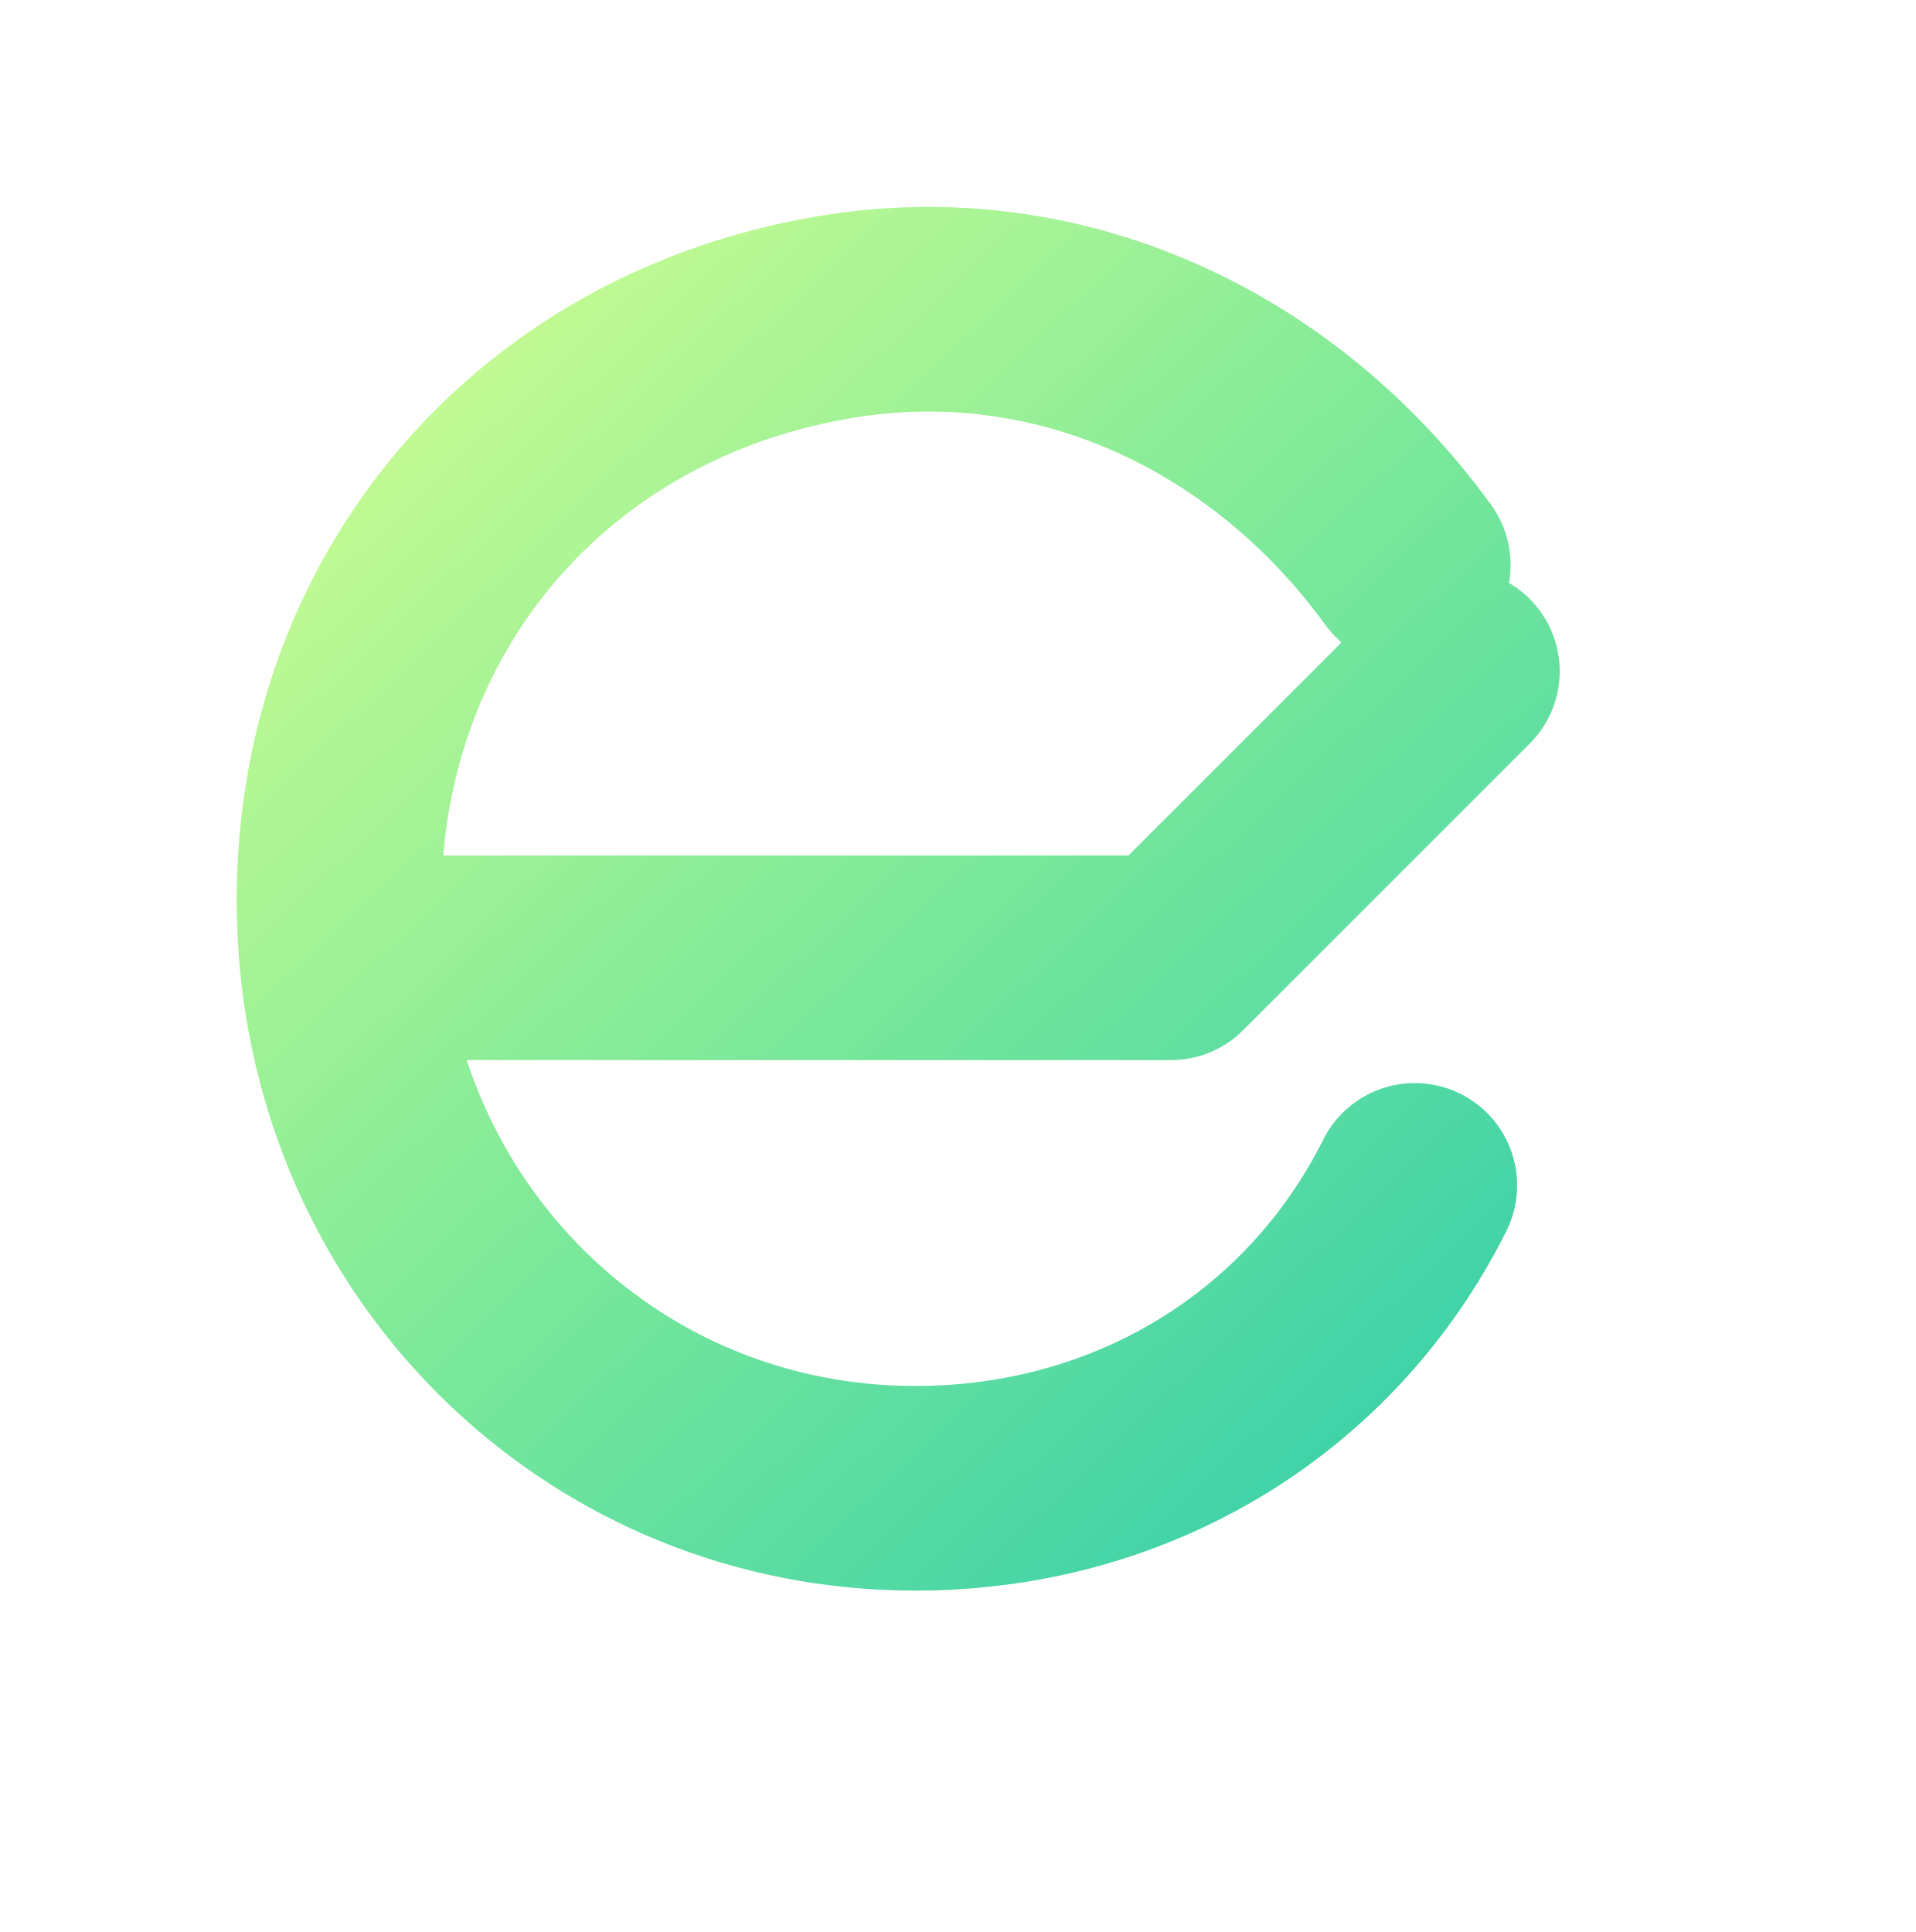
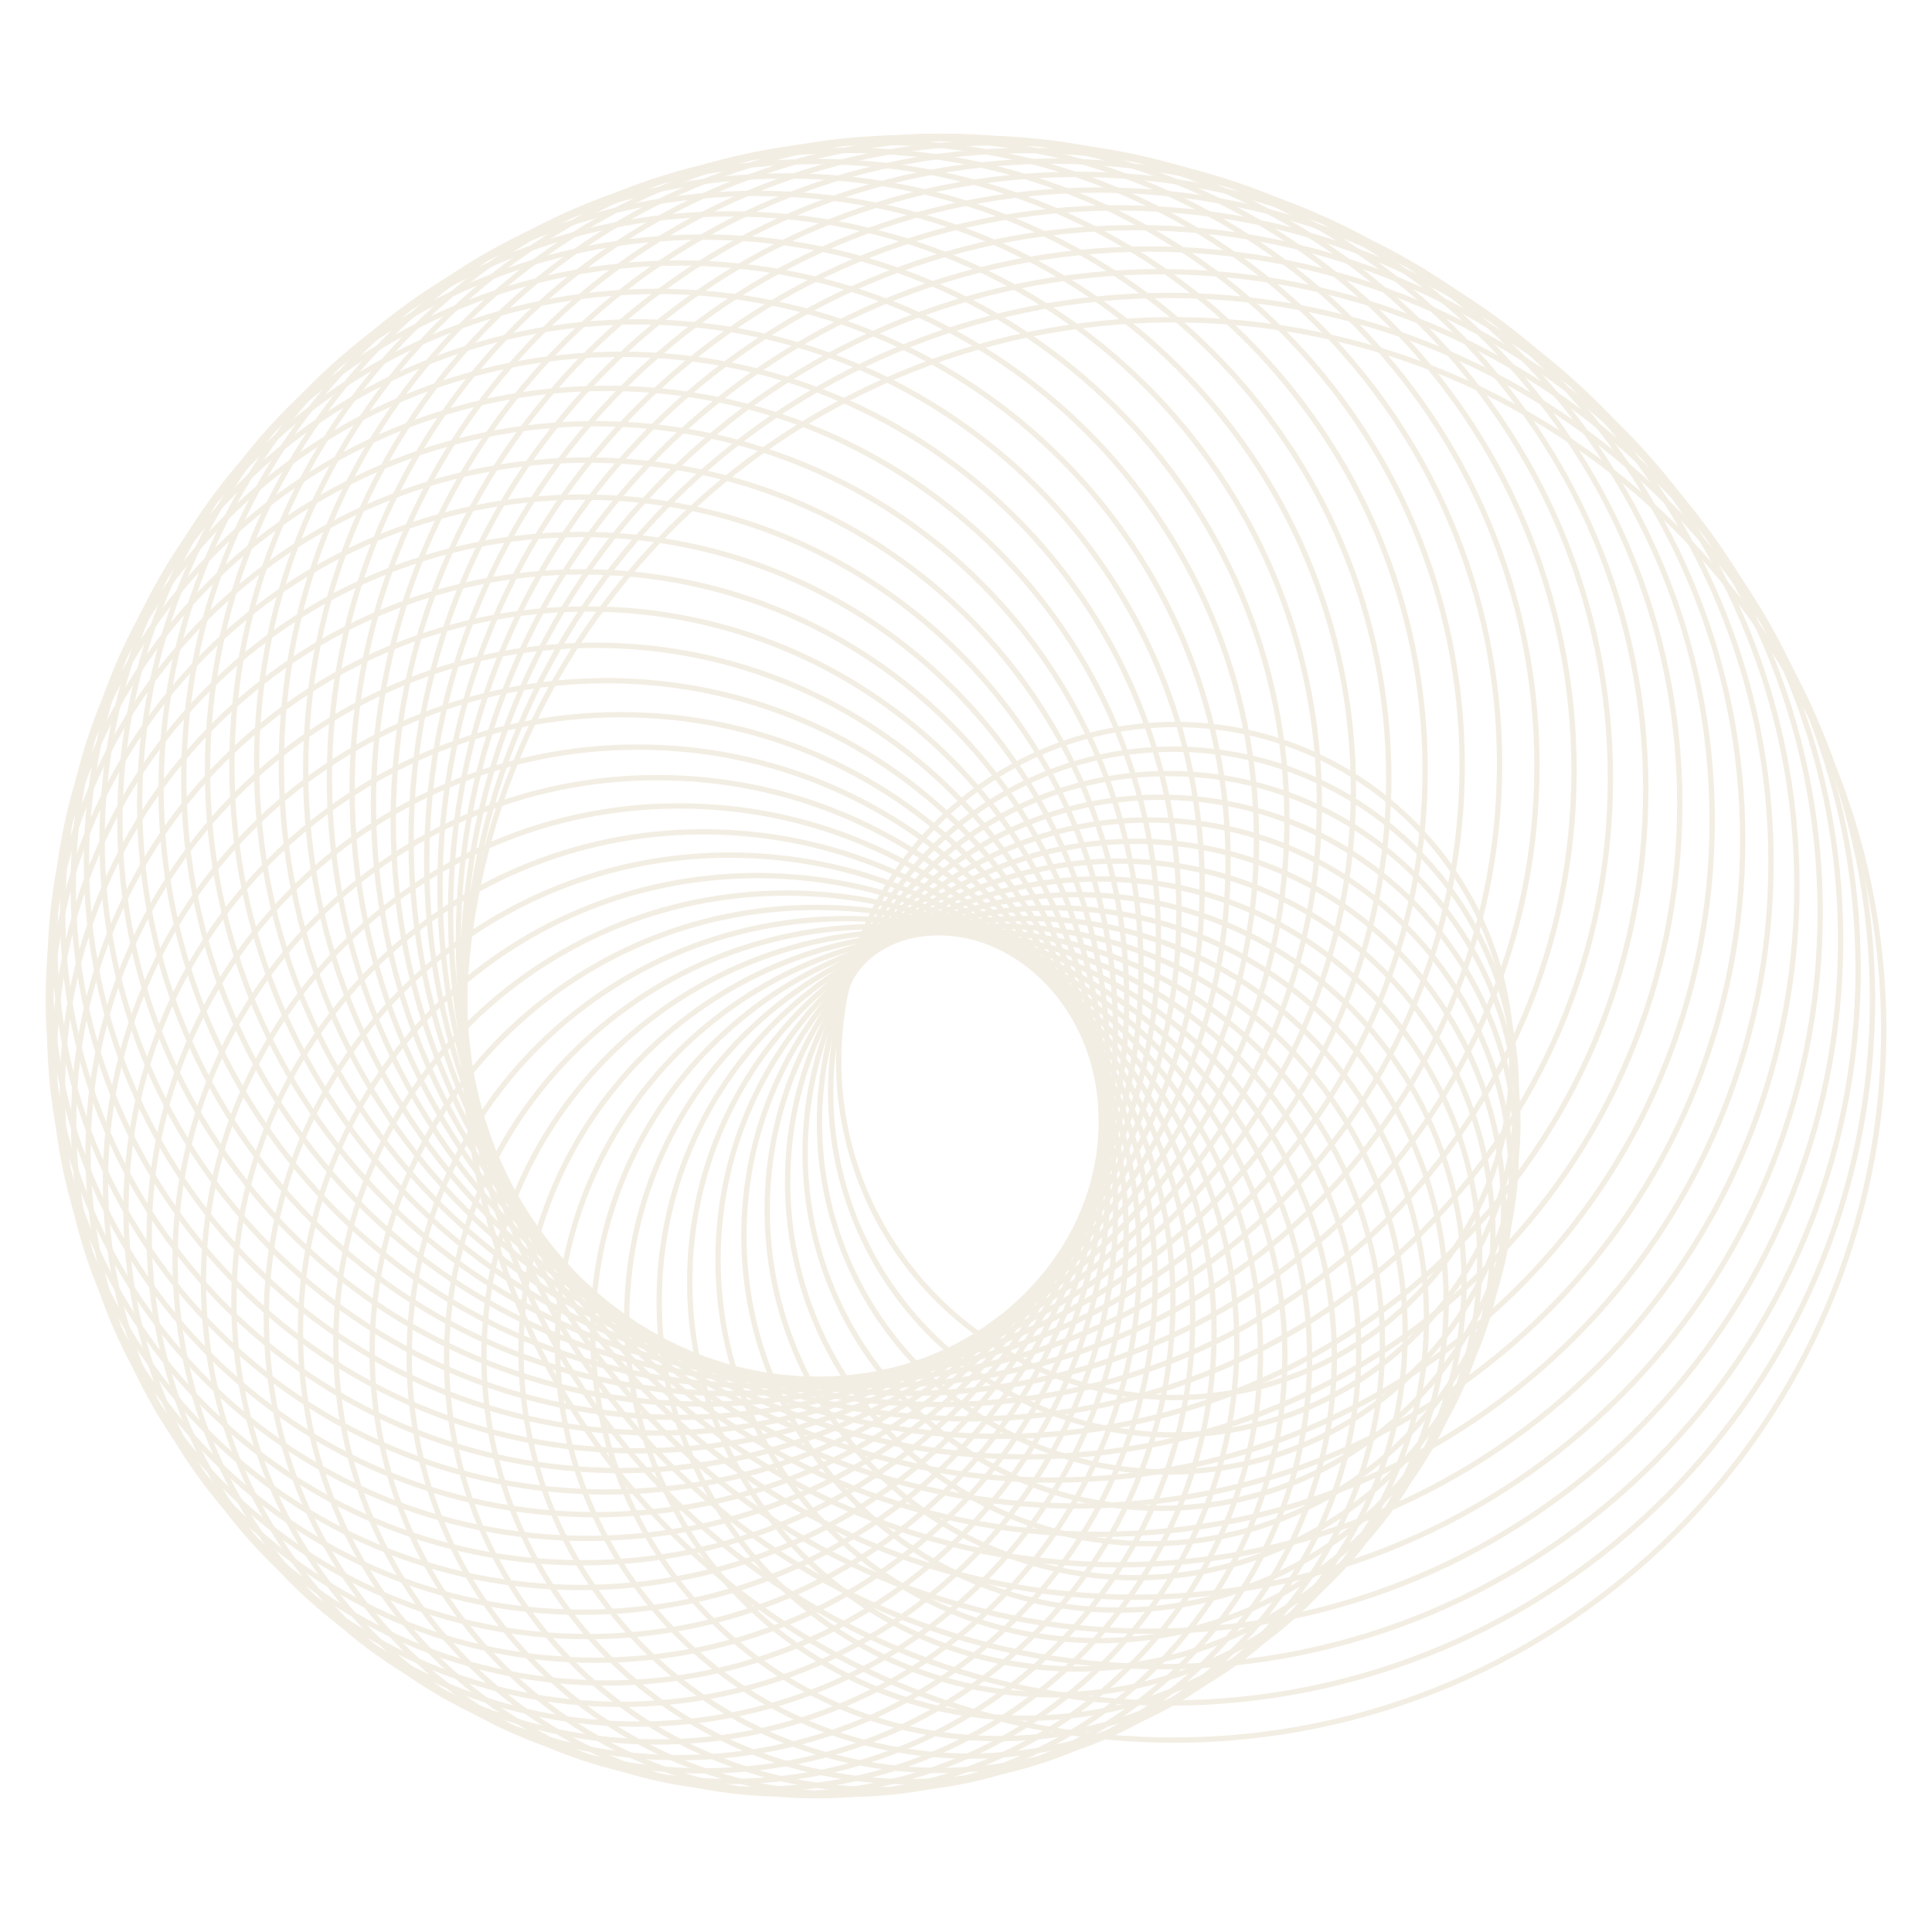
- <svg xmlns="http://www.w3.org/2000/svg" viewBox="0 0 117 118" role="img" aria-labelledby="title desc">
-   <defs>
-     <linearGradient id="evolvMarkGradient" x1="18" y1="15" x2="99" y2="101" gradientUnits="userSpaceOnUse">
-       <stop offset="0" stop-color="#D7FF91" />
-       <stop offset=".48" stop-color="#79E89A" />
-       <stop offset="1" stop-color="#23C7B0" />
-     </linearGradient>
-   </defs>
-   <path d="M86 34.5C77.8 23.2 64.6 17 50.8 19.4 31.7 22.7 19.5 38.8 20.8 57.7c1.3 18.7 16.3 33.2 35.1 33.2 13.3 0 24.8-7.1 30.5-18.5M24 58.5h47.5M71.5 58.5 89 41" fill="none" stroke="url(#evolvMarkGradient)" stroke-width="12.5" stroke-linecap="round" stroke-linejoin="round" />
+ <svg xmlns="http://www.w3.org/2000/svg" viewBox="0 0 400 400" role="img" aria-label="EVOLV mark">
+   <g fill="none" stroke="#F3EEE3" stroke-width="1.1">
+     <circle cx="243.31" cy="219.67" r="69.67" />
+     <circle cx="242.97" cy="226.10" r="70.99" />
+     <circle cx="241.96" cy="232.46" r="72.30" />
+     <circle cx="240.30" cy="238.67" r="73.61" />
+     <circle cx="237.99" cy="244.69" r="74.92" />
+     <circle cx="235.07" cy="250.42" r="76.23" />
+     <circle cx="231.56" cy="255.82" r="77.54" />
+     <circle cx="227.51" cy="260.83" r="78.85" />
+     <circle cx="222.96" cy="265.38" r="80.16" />
+     <circle cx="217.95" cy="269.43" r="81.47" />
+     <circle cx="212.55" cy="272.94" r="82.79" />
+     <circle cx="206.82" cy="275.86" r="84.10" />
+     <circle cx="200.81" cy="278.17" r="85.41" />
+     <circle cx="194.59" cy="279.83" r="86.72" />
+     <circle cx="188.23" cy="280.84" r="88.03" />
+     <circle cx="181.80" cy="281.18" r="89.34" />
+     <circle cx="175.37" cy="280.84" r="90.65" />
+     <circle cx="169.01" cy="279.83" r="91.96" />
+     <circle cx="162.79" cy="278.17" r="93.27" />
+     <circle cx="156.78" cy="275.86" r="94.58" />
+     <circle cx="151.04" cy="272.94" r="95.90" />
+     <circle cx="145.64" cy="269.43" r="97.21" />
+     <circle cx="140.64" cy="265.38" r="98.52" />
+     <circle cx="136.08" cy="260.83" r="99.83" />
+     <circle cx="132.03" cy="255.82" r="101.14" />
+     <circle cx="128.53" cy="250.42" r="102.45" />
+     <circle cx="125.60" cy="244.69" r="103.76" />
+     <circle cx="123.30" cy="238.67" r="105.07" />
+     <circle cx="121.63" cy="232.46" r="106.38" />
+     <circle cx="120.62" cy="226.10" r="107.70" />
+     <circle cx="120.28" cy="219.67" r="109.01" />
+     <circle cx="120.62" cy="213.24" r="110.32" />
+     <circle cx="121.63" cy="206.88" r="111.63" />
+     <circle cx="123.30" cy="200.66" r="112.94" />
+     <circle cx="125.60" cy="194.65" r="114.25" />
+     <circle cx="128.53" cy="188.91" r="115.56" />
+     <circle cx="132.03" cy="183.51" r="116.87" />
+     <circle cx="136.08" cy="178.51" r="118.18" />
+     <circle cx="140.64" cy="173.95" r="119.50" />
+     <circle cx="145.64" cy="169.90" r="120.81" />
+     <circle cx="151.04" cy="166.40" r="122.12" />
+     <circle cx="156.78" cy="163.47" r="123.43" />
+     <circle cx="162.79" cy="161.16" r="124.74" />
+     <circle cx="169.01" cy="159.50" r="126.05" />
+     <circle cx="175.37" cy="158.49" r="127.36" />
+     <circle cx="181.80" cy="158.15" r="128.67" />
+     <circle cx="188.23" cy="158.49" r="129.98" />
+     <circle cx="194.59" cy="159.50" r="131.30" />
+     <circle cx="200.81" cy="161.16" r="132.61" />
+     <circle cx="206.82" cy="163.47" r="133.92" />
+     <circle cx="212.55" cy="166.40" r="135.23" />
+     <circle cx="217.95" cy="169.90" r="136.54" />
+     <circle cx="222.96" cy="173.95" r="137.85" />
+     <circle cx="227.51" cy="178.51" r="139.16" />
+     <circle cx="231.56" cy="183.51" r="140.47" />
+     <circle cx="235.07" cy="188.91" r="141.78" />
+     <circle cx="237.99" cy="194.65" r="143.09" />
+     <circle cx="240.30" cy="200.66" r="144.41" />
+     <circle cx="241.96" cy="206.88" r="145.72" />
+     <circle cx="242.97" cy="213.24" r="147.03" />
+   </g>
</svg>
